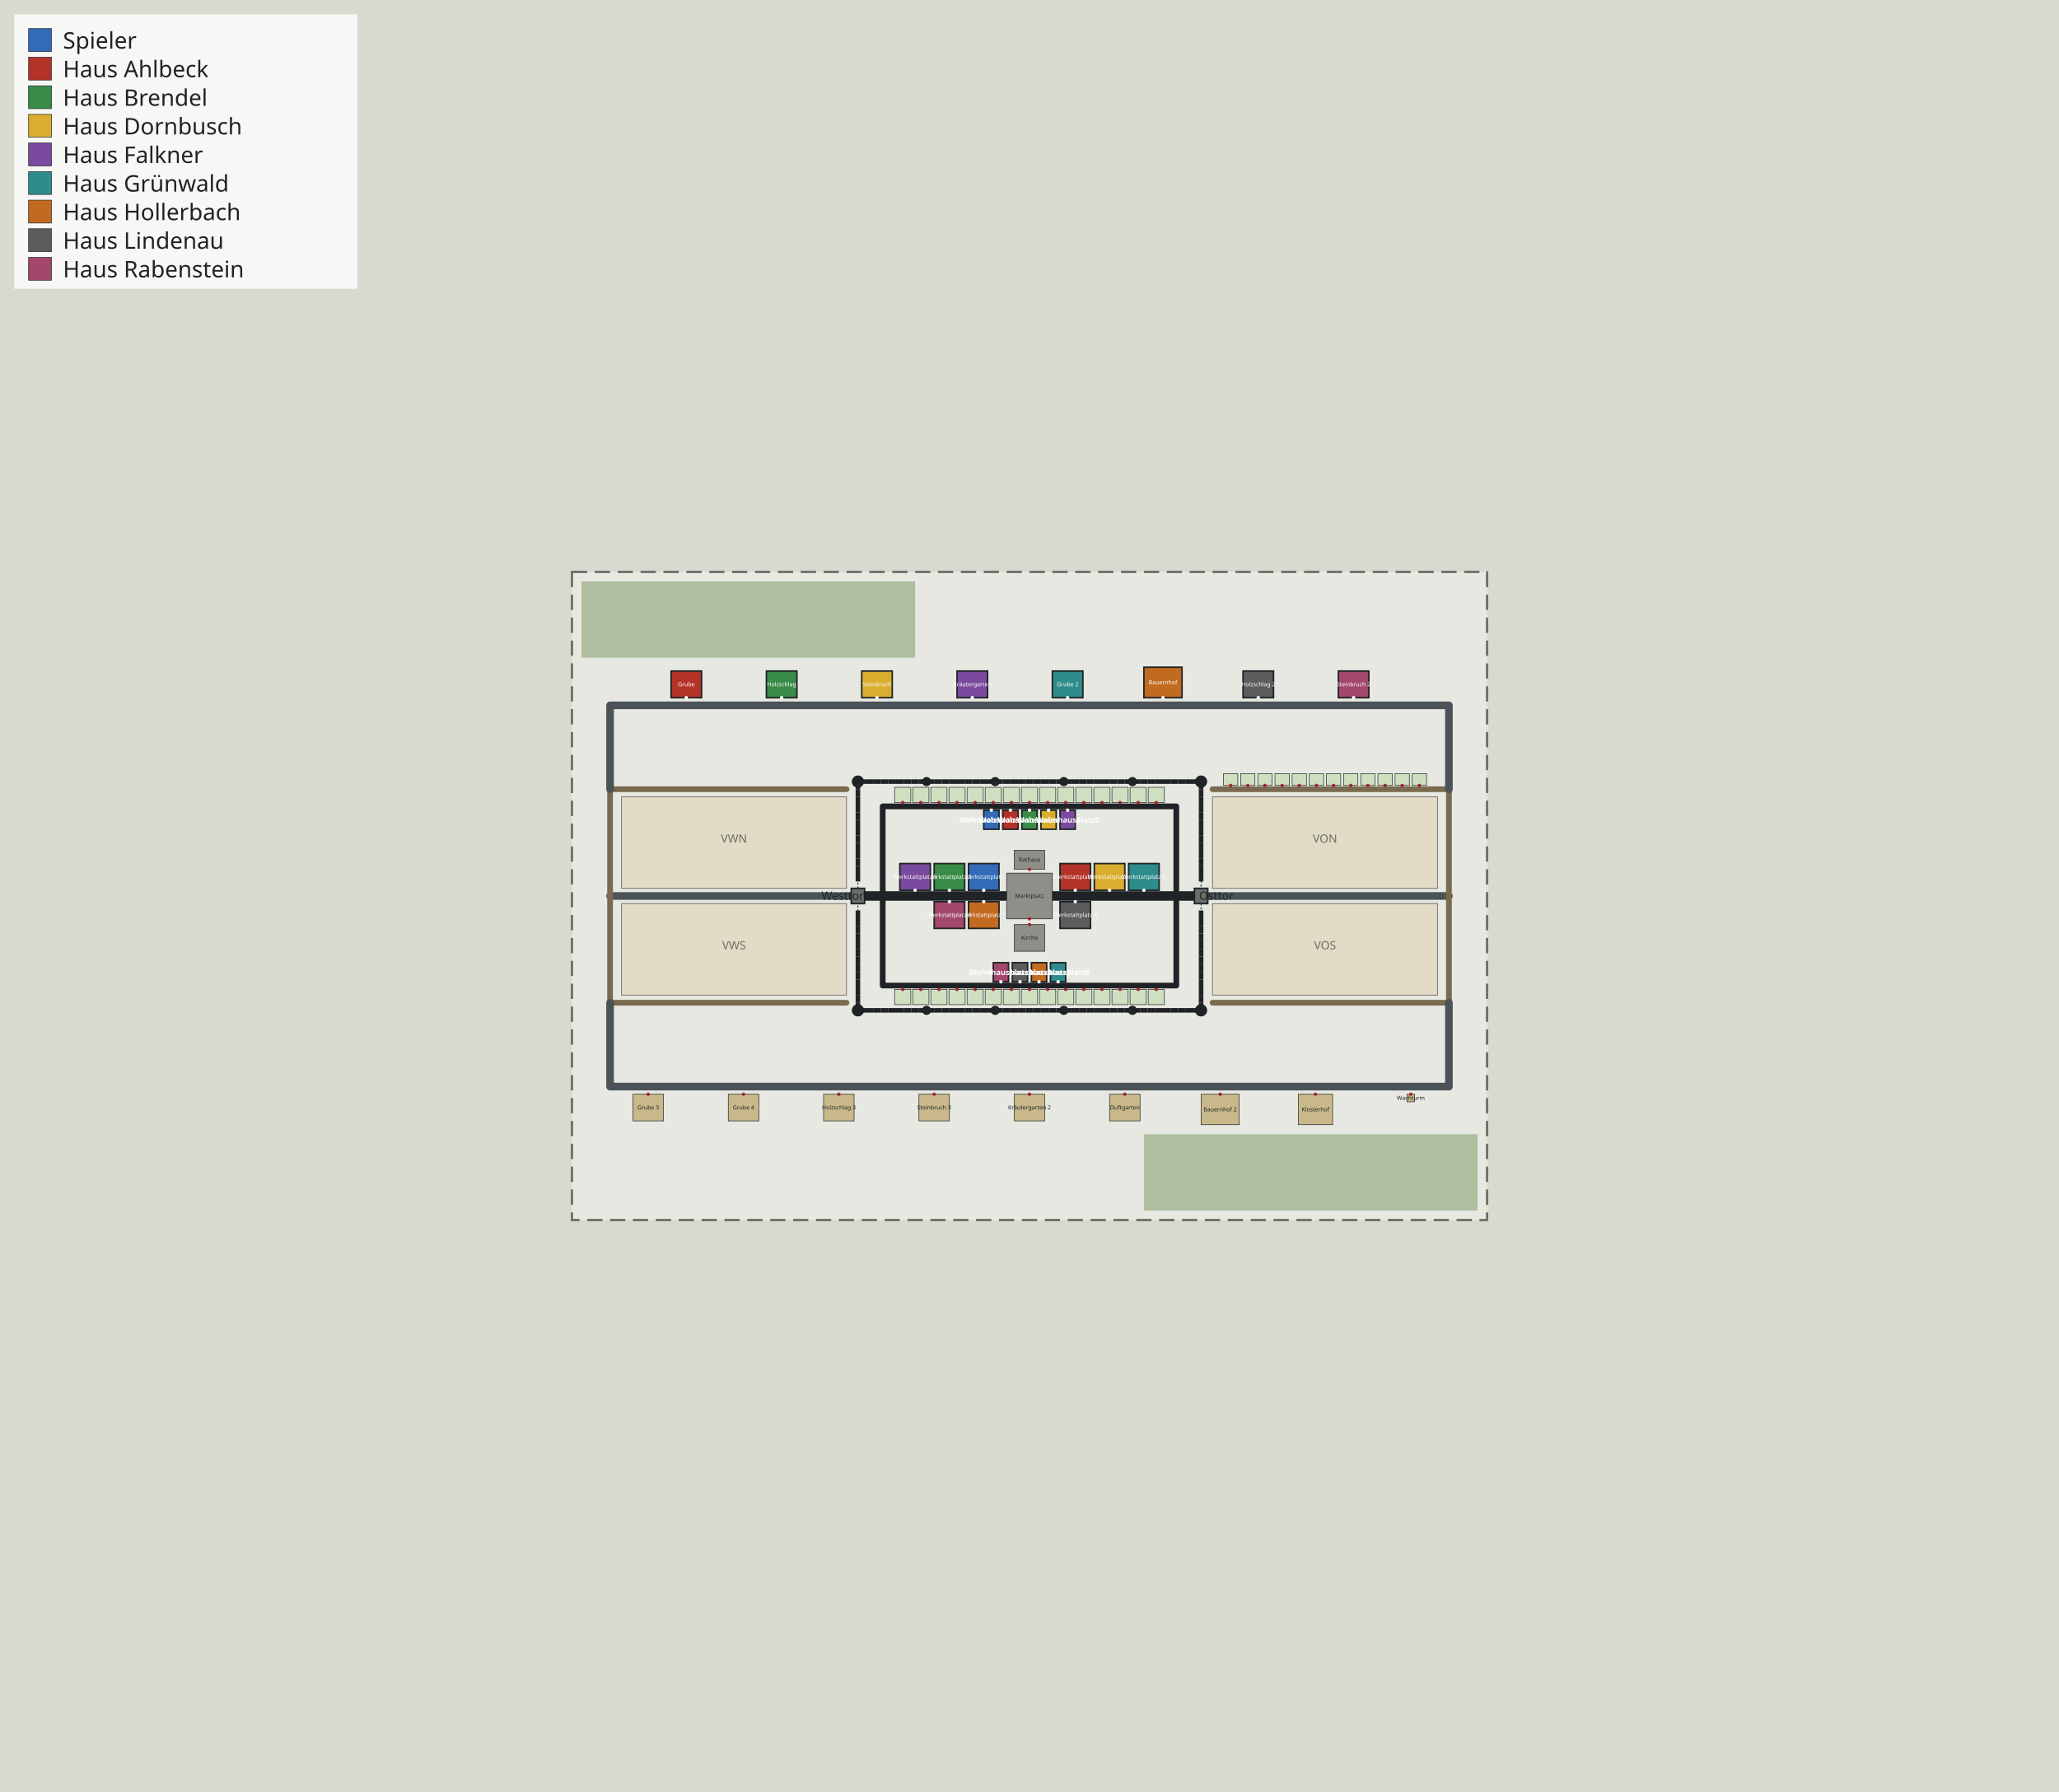
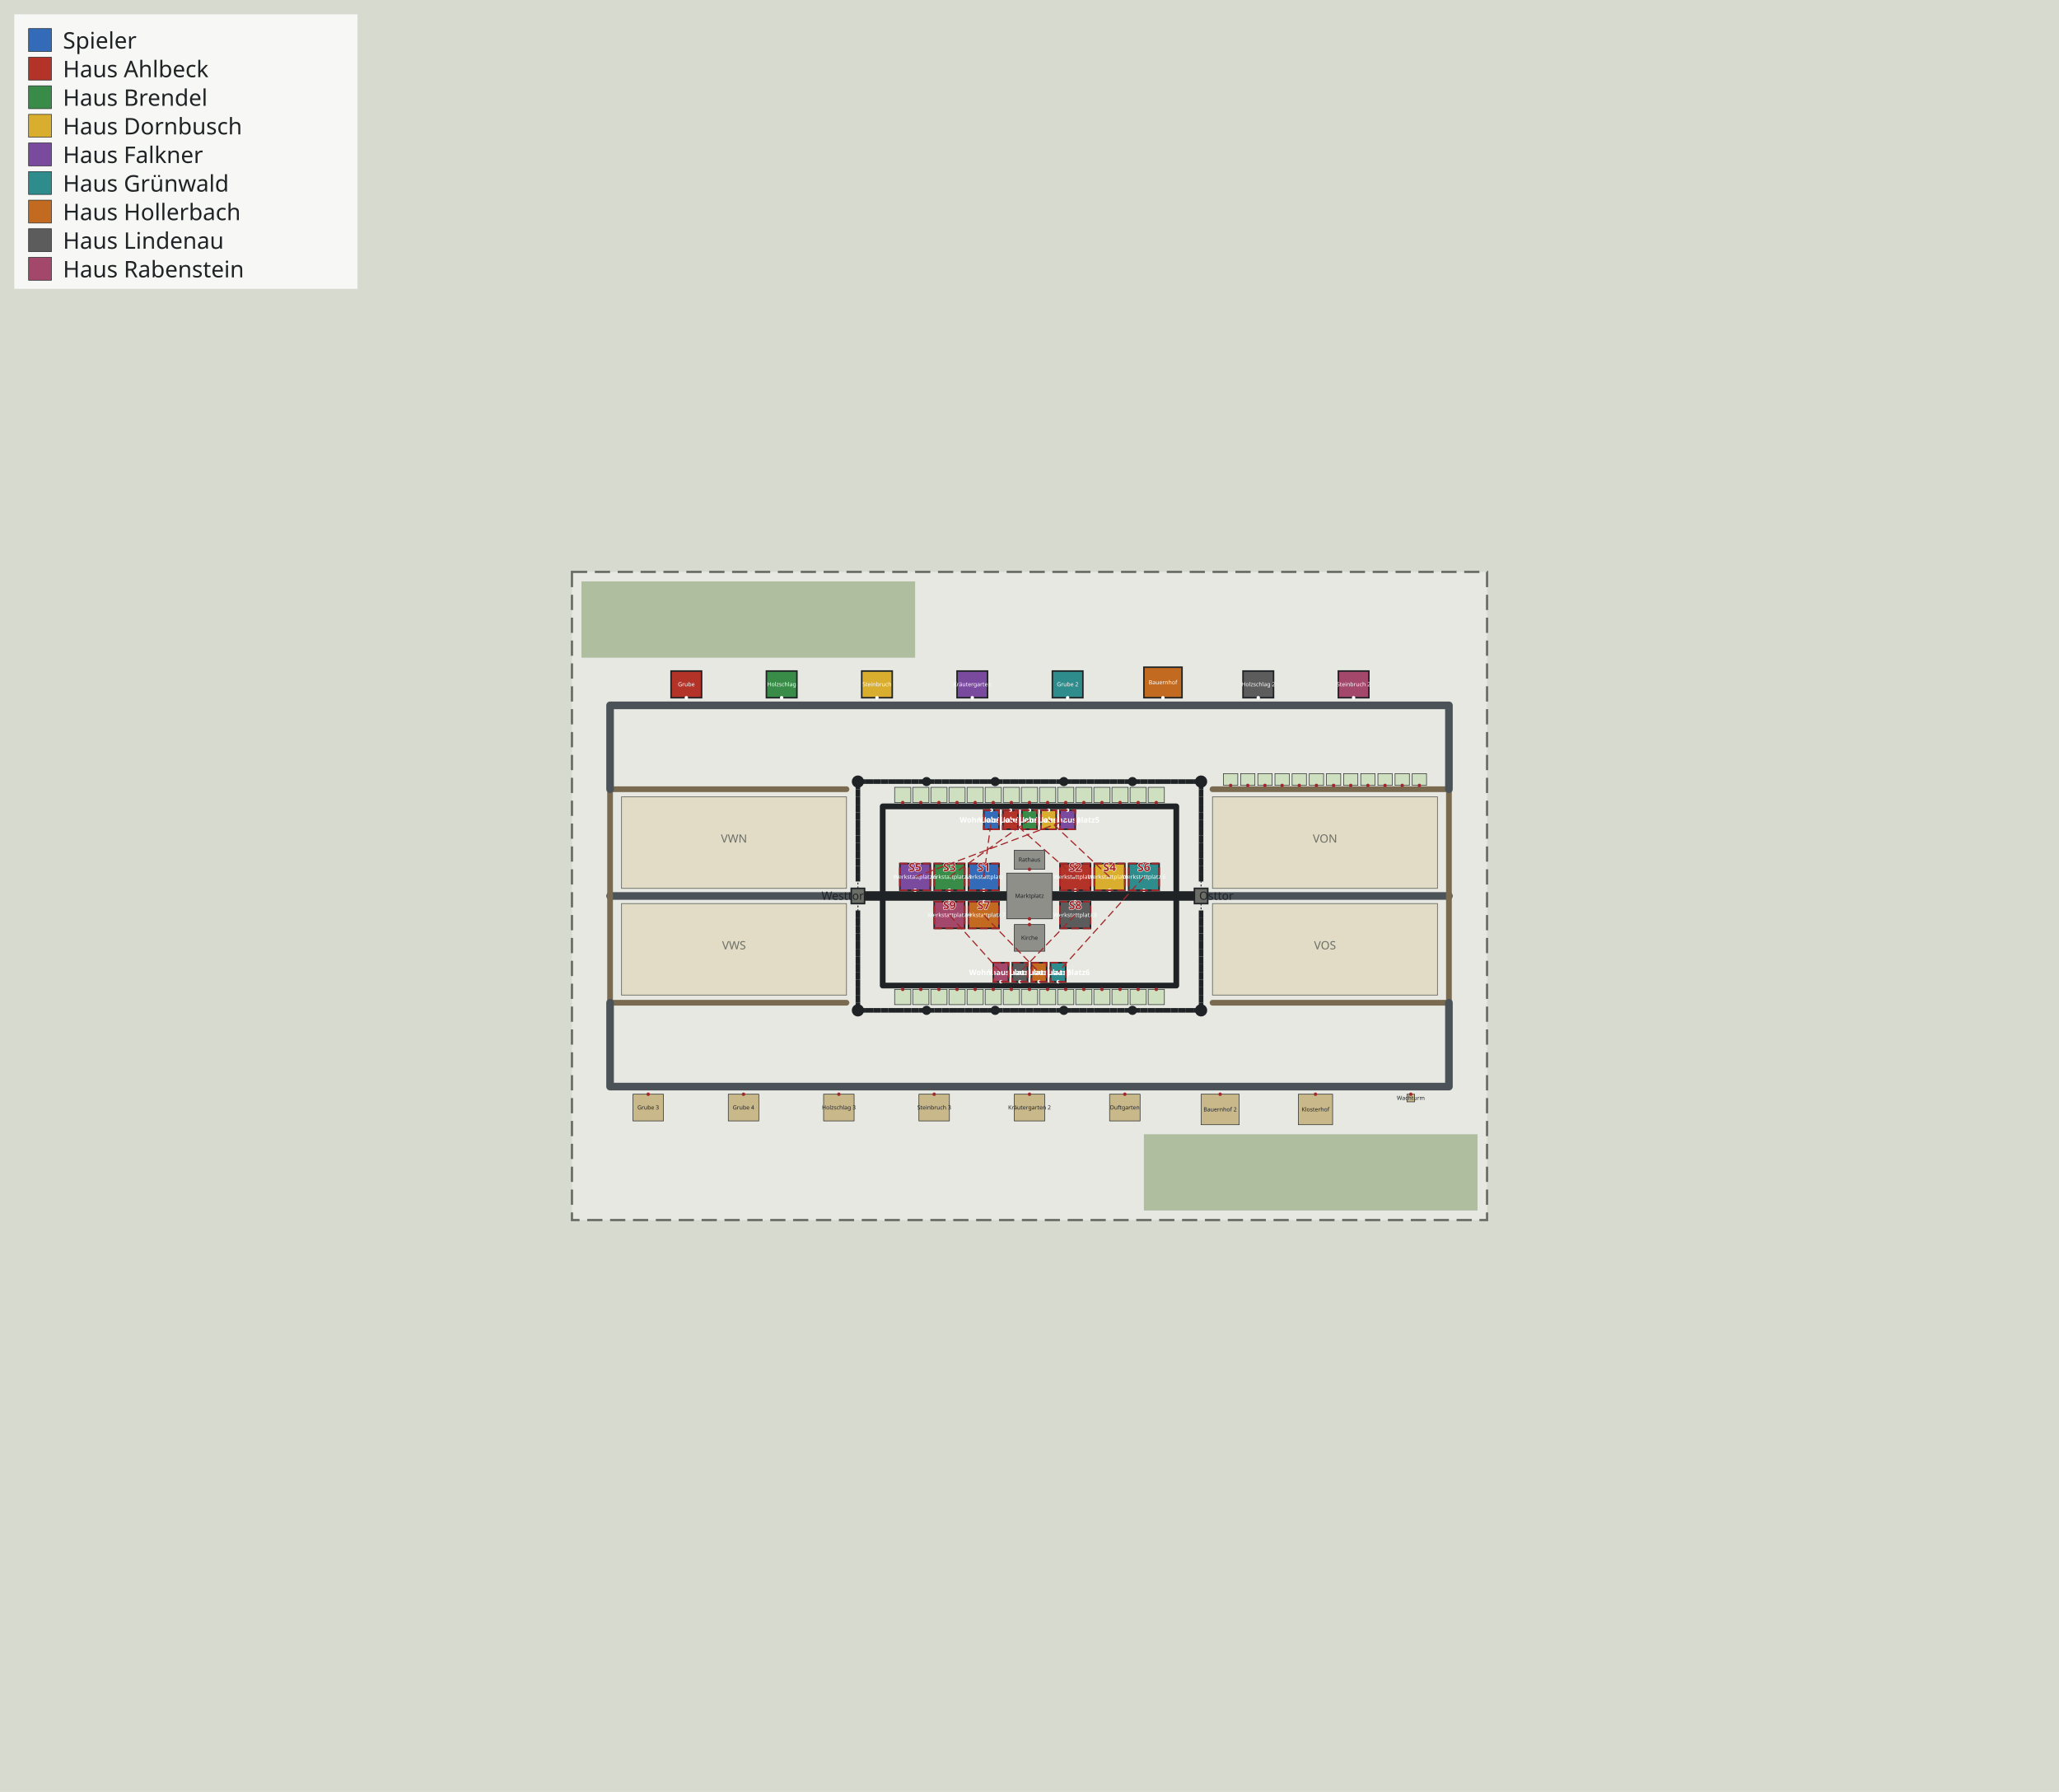
<svg xmlns="http://www.w3.org/2000/svg" viewBox="-540 -470 1080 940" font-family="sans-serif">
  <rect x="-540" y="-470" width="1080" height="940" fill="#D6DACF" />
  <rect x="-240" y="-170" width="480" height="340" fill="#E6E8E1" />
  <rect x="-12" y="-12" width="12" height="4" fill="#76736c" opacity="0.7" />
  <rect x="-12" y="-8" width="12" height="4" fill="#76736c" opacity="0.7" />
  <rect x="-12" y="-4" width="12" height="4" fill="#76736c" opacity="0.7" />
  <rect x="0" y="-12" width="12" height="4" fill="#76736c" opacity="0.7" />
  <rect x="0" y="-8" width="12" height="4" fill="#76736c" opacity="0.7" />
  <rect x="0" y="-4" width="12" height="4" fill="#76736c" opacity="0.7" />
  <rect x="-12" y="0" width="12" height="4" fill="#76736c" opacity="0.7" />
  <rect x="-12" y="4" width="12" height="4" fill="#76736c" opacity="0.7" />
  <rect x="-12" y="8" width="12" height="4" fill="#76736c" opacity="0.7" />
  <rect x="0" y="0" width="12" height="4" fill="#76736c" opacity="0.7" />
  <rect x="0" y="4" width="12" height="4" fill="#76736c" opacity="0.7" />
  <rect x="0" y="8" width="12" height="4" fill="#76736c" opacity="0.7" />
  <mask id="natur0">
    <rect x="-540" y="-470" width="1080" height="940" fill="#fff" />
  </mask>
  <polygon points="-235,-165 -60,-165 -60,-125 -235,-125" fill="#7F9B6A" opacity="0.55" mask="url(#natur0)" />
  <mask id="natur1">
    <rect x="-540" y="-470" width="1080" height="940" fill="#fff" />
  </mask>
  <polygon points="60,125 235,125 235,165 60,165" fill="#7F9B6A" opacity="0.55" mask="url(#natur1)" />
  <polygon points="96,-4 214,-4 214,-52 96,-52" fill="#E2DCC6" stroke="#6B6E66" stroke-width="0.4" />
  <polygon points="96,4 214,4 214,52 96,52" fill="#E2DCC6" stroke="#6B6E66" stroke-width="0.4" />
  <polygon points="-96,-4 -214,-4 -214,-52 -96,-52" fill="#E2DCC6" stroke="#6B6E66" stroke-width="0.4" />
  <polygon points="-96,4 -214,4 -214,52 -96,52" fill="#E2DCC6" stroke="#6B6E66" stroke-width="0.4" />
  <polyline points="-90,0 90,0" fill="none" stroke="#1F2326" stroke-width="5" stroke-linecap="round" stroke-linejoin="round" />
  <polyline points="-77,-47 77,-47 77,47 -77,47 -77,-47" fill="none" stroke="#1F2326" stroke-width="3" stroke-linecap="round" stroke-linejoin="round" />
  <polyline points="90,0 220,0" fill="none" stroke="#4B5258" stroke-width="4" stroke-linecap="round" stroke-linejoin="round" />
  <polyline points="-90,0 -220,0" fill="none" stroke="#4B5258" stroke-width="4" stroke-linecap="round" stroke-linejoin="round" />
  <polyline points="220,0 220,-56 96,-56" fill="none" stroke="#7A6A4F" stroke-width="3" stroke-linecap="round" stroke-linejoin="round" />
  <polyline points="220,0 220,56 96,56" fill="none" stroke="#7A6A4F" stroke-width="3" stroke-linecap="round" stroke-linejoin="round" />
  <polyline points="-220,0 -220,-56 -96,-56" fill="none" stroke="#7A6A4F" stroke-width="3" stroke-linecap="round" stroke-linejoin="round" />
  <polyline points="-220,0 -220,56 -96,56" fill="none" stroke="#7A6A4F" stroke-width="3" stroke-linecap="round" stroke-linejoin="round" />
  <polyline points="-220,-56 -220,-100 220,-100 220,-56" fill="none" stroke="#4B5258" stroke-width="4" stroke-linecap="round" stroke-linejoin="round" />
  <polyline points="-220,56 -220,100 220,100 220,56" fill="none" stroke="#4B5258" stroke-width="4" stroke-linecap="round" stroke-linejoin="round" />
  <polygon points="-90,-60 90,-60 90,60 -90,60" fill="none" stroke="#1F2326" stroke-width="0.5" stroke-dasharray="1 1" />
  <line x1="-86" y1="-60" x2="-90" y2="-60" stroke="#1F2326" stroke-width="2.4" />
  <line x1="-82" y1="-60" x2="-86" y2="-60" stroke="#1F2326" stroke-width="2.4" />
  <line x1="-78" y1="-60" x2="-82" y2="-60" stroke="#1F2326" stroke-width="2.4" />
  <line x1="-74" y1="-60" x2="-78" y2="-60" stroke="#1F2326" stroke-width="2.4" />
  <line x1="-70" y1="-60" x2="-74" y2="-60" stroke="#1F2326" stroke-width="2.4" />
  <line x1="-66" y1="-60" x2="-70" y2="-60" stroke="#1F2326" stroke-width="2.4" />
  <line x1="-62" y1="-60" x2="-66" y2="-60" stroke="#1F2326" stroke-width="2.4" />
  <line x1="-58" y1="-60" x2="-62" y2="-60" stroke="#1F2326" stroke-width="2.4" />
  <line x1="-54" y1="-60" x2="-58" y2="-60" stroke="#1F2326" stroke-width="2.4" />
  <line x1="-50" y1="-60" x2="-54" y2="-60" stroke="#1F2326" stroke-width="2.4" />
  <line x1="-46" y1="-60" x2="-50" y2="-60" stroke="#1F2326" stroke-width="2.4" />
  <line x1="-42" y1="-60" x2="-46" y2="-60" stroke="#1F2326" stroke-width="2.4" />
  <line x1="-38" y1="-60" x2="-42" y2="-60" stroke="#1F2326" stroke-width="2.4" />
  <line x1="-34" y1="-60" x2="-38" y2="-60" stroke="#1F2326" stroke-width="2.4" />
  <line x1="-30" y1="-60" x2="-34" y2="-60" stroke="#1F2326" stroke-width="2.4" />
  <line x1="-26" y1="-60" x2="-30" y2="-60" stroke="#1F2326" stroke-width="2.4" />
  <line x1="-22" y1="-60" x2="-26" y2="-60" stroke="#1F2326" stroke-width="2.4" />
  <line x1="-18" y1="-60" x2="-22" y2="-60" stroke="#1F2326" stroke-width="2.4" />
  <line x1="-14" y1="-60" x2="-18" y2="-60" stroke="#1F2326" stroke-width="2.4" />
  <line x1="-10" y1="-60" x2="-14" y2="-60" stroke="#1F2326" stroke-width="2.4" />
  <line x1="-6" y1="-60" x2="-10" y2="-60" stroke="#1F2326" stroke-width="2.4" />
  <line x1="-2" y1="-60" x2="-6" y2="-60" stroke="#1F2326" stroke-width="2.4" />
  <line x1="2" y1="-60" x2="-2" y2="-60" stroke="#1F2326" stroke-width="2.4" />
  <line x1="6" y1="-60" x2="2" y2="-60" stroke="#1F2326" stroke-width="2.4" />
  <line x1="10" y1="-60" x2="6" y2="-60" stroke="#1F2326" stroke-width="2.4" />
  <line x1="14" y1="-60" x2="10" y2="-60" stroke="#1F2326" stroke-width="2.4" />
  <line x1="18" y1="-60" x2="14" y2="-60" stroke="#1F2326" stroke-width="2.4" />
  <line x1="22" y1="-60" x2="18" y2="-60" stroke="#1F2326" stroke-width="2.4" />
  <line x1="26" y1="-60" x2="22" y2="-60" stroke="#1F2326" stroke-width="2.4" />
  <line x1="30" y1="-60" x2="26" y2="-60" stroke="#1F2326" stroke-width="2.4" />
  <line x1="34" y1="-60" x2="30" y2="-60" stroke="#1F2326" stroke-width="2.4" />
  <line x1="38" y1="-60" x2="34" y2="-60" stroke="#1F2326" stroke-width="2.4" />
  <line x1="42" y1="-60" x2="38" y2="-60" stroke="#1F2326" stroke-width="2.4" />
  <line x1="46" y1="-60" x2="42" y2="-60" stroke="#1F2326" stroke-width="2.4" />
  <line x1="50" y1="-60" x2="46" y2="-60" stroke="#1F2326" stroke-width="2.4" />
  <line x1="54" y1="-60" x2="50" y2="-60" stroke="#1F2326" stroke-width="2.4" />
  <line x1="58" y1="-60" x2="54" y2="-60" stroke="#1F2326" stroke-width="2.4" />
  <line x1="62" y1="-60" x2="58" y2="-60" stroke="#1F2326" stroke-width="2.4" />
  <line x1="66" y1="-60" x2="62" y2="-60" stroke="#1F2326" stroke-width="2.4" />
  <line x1="70" y1="-60" x2="66" y2="-60" stroke="#1F2326" stroke-width="2.4" />
  <line x1="74" y1="-60" x2="70" y2="-60" stroke="#1F2326" stroke-width="2.4" />
  <line x1="78" y1="-60" x2="74" y2="-60" stroke="#1F2326" stroke-width="2.4" />
  <line x1="82" y1="-60" x2="78" y2="-60" stroke="#1F2326" stroke-width="2.4" />
  <line x1="86" y1="-60" x2="82" y2="-60" stroke="#1F2326" stroke-width="2.4" />
  <line x1="90" y1="-60" x2="86" y2="-60" stroke="#1F2326" stroke-width="2.4" />
  <line x1="90" y1="-55.97" x2="90" y2="-60" stroke="#1F2326" stroke-width="2.4" />
  <line x1="90" y1="-51.94" x2="90" y2="-55.97" stroke="#1F2326" stroke-width="2.4" />
  <line x1="90" y1="-47.91" x2="90" y2="-51.94" stroke="#1F2326" stroke-width="2.4" />
  <line x1="90" y1="-43.88" x2="90" y2="-47.91" stroke="#1F2326" stroke-width="2.4" />
  <line x1="90" y1="-39.85" x2="90" y2="-43.88" stroke="#1F2326" stroke-width="2.4" />
  <line x1="90" y1="-35.82" x2="90" y2="-39.85" stroke="#1F2326" stroke-width="2.4" />
  <line x1="90" y1="-31.78" x2="90" y2="-35.82" stroke="#1F2326" stroke-width="2.4" />
  <line x1="90" y1="-27.75" x2="90" y2="-31.78" stroke="#1F2326" stroke-width="2.4" />
  <line x1="90" y1="-23.72" x2="90" y2="-27.75" stroke="#1F2326" stroke-width="2.4" />
  <line x1="90" y1="-19.69" x2="90" y2="-23.72" stroke="#1F2326" stroke-width="2.4" />
  <line x1="90" y1="-15.66" x2="90" y2="-19.69" stroke="#1F2326" stroke-width="2.4" />
  <line x1="90" y1="-11.63" x2="90" y2="-15.66" stroke="#1F2326" stroke-width="2.4" />
  <line x1="90" y1="-7.6" x2="90" y2="-11.63" stroke="#1F2326" stroke-width="2.4" />
  <line x1="90" y1="11.63" x2="90" y2="7.6" stroke="#1F2326" stroke-width="2.4" />
  <line x1="90" y1="15.66" x2="90" y2="11.63" stroke="#1F2326" stroke-width="2.4" />
  <line x1="90" y1="19.69" x2="90" y2="15.66" stroke="#1F2326" stroke-width="2.4" />
  <line x1="90" y1="23.72" x2="90" y2="19.69" stroke="#1F2326" stroke-width="2.4" />
  <line x1="90" y1="27.75" x2="90" y2="23.72" stroke="#1F2326" stroke-width="2.4" />
  <line x1="90" y1="31.78" x2="90" y2="27.75" stroke="#1F2326" stroke-width="2.4" />
  <line x1="90" y1="35.82" x2="90" y2="31.78" stroke="#1F2326" stroke-width="2.4" />
  <line x1="90" y1="39.85" x2="90" y2="35.82" stroke="#1F2326" stroke-width="2.4" />
  <line x1="90" y1="43.88" x2="90" y2="39.85" stroke="#1F2326" stroke-width="2.4" />
  <line x1="90" y1="47.91" x2="90" y2="43.88" stroke="#1F2326" stroke-width="2.4" />
  <line x1="90" y1="51.94" x2="90" y2="47.91" stroke="#1F2326" stroke-width="2.4" />
  <line x1="90" y1="55.97" x2="90" y2="51.94" stroke="#1F2326" stroke-width="2.4" />
  <line x1="90" y1="60" x2="90" y2="55.97" stroke="#1F2326" stroke-width="2.4" />
  <line x1="86" y1="60" x2="90" y2="60" stroke="#1F2326" stroke-width="2.4" />
  <line x1="82" y1="60" x2="86" y2="60" stroke="#1F2326" stroke-width="2.4" />
  <line x1="78" y1="60" x2="82" y2="60" stroke="#1F2326" stroke-width="2.4" />
  <line x1="74" y1="60" x2="78" y2="60" stroke="#1F2326" stroke-width="2.4" />
  <line x1="70" y1="60" x2="74" y2="60" stroke="#1F2326" stroke-width="2.4" />
  <line x1="66" y1="60" x2="70" y2="60" stroke="#1F2326" stroke-width="2.4" />
  <line x1="62" y1="60" x2="66" y2="60" stroke="#1F2326" stroke-width="2.4" />
  <line x1="58" y1="60" x2="62" y2="60" stroke="#1F2326" stroke-width="2.4" />
  <line x1="54" y1="60" x2="58" y2="60" stroke="#1F2326" stroke-width="2.4" />
  <line x1="50" y1="60" x2="54" y2="60" stroke="#1F2326" stroke-width="2.4" />
  <line x1="46" y1="60" x2="50" y2="60" stroke="#1F2326" stroke-width="2.4" />
  <line x1="42" y1="60" x2="46" y2="60" stroke="#1F2326" stroke-width="2.4" />
  <line x1="38" y1="60" x2="42" y2="60" stroke="#1F2326" stroke-width="2.4" />
  <line x1="34" y1="60" x2="38" y2="60" stroke="#1F2326" stroke-width="2.4" />
  <line x1="30" y1="60" x2="34" y2="60" stroke="#1F2326" stroke-width="2.4" />
  <line x1="26" y1="60" x2="30" y2="60" stroke="#1F2326" stroke-width="2.4" />
  <line x1="22" y1="60" x2="26" y2="60" stroke="#1F2326" stroke-width="2.4" />
  <line x1="18" y1="60" x2="22" y2="60" stroke="#1F2326" stroke-width="2.4" />
  <line x1="14" y1="60" x2="18" y2="60" stroke="#1F2326" stroke-width="2.4" />
  <line x1="10" y1="60" x2="14" y2="60" stroke="#1F2326" stroke-width="2.4" />
  <line x1="6" y1="60" x2="10" y2="60" stroke="#1F2326" stroke-width="2.4" />
  <line x1="2" y1="60" x2="6" y2="60" stroke="#1F2326" stroke-width="2.4" />
  <line x1="-2" y1="60" x2="2" y2="60" stroke="#1F2326" stroke-width="2.4" />
  <line x1="-6" y1="60" x2="-2" y2="60" stroke="#1F2326" stroke-width="2.4" />
  <line x1="-10" y1="60" x2="-6" y2="60" stroke="#1F2326" stroke-width="2.4" />
  <line x1="-14" y1="60" x2="-10" y2="60" stroke="#1F2326" stroke-width="2.4" />
  <line x1="-18" y1="60" x2="-14" y2="60" stroke="#1F2326" stroke-width="2.4" />
  <line x1="-22" y1="60" x2="-18" y2="60" stroke="#1F2326" stroke-width="2.4" />
  <line x1="-26" y1="60" x2="-22" y2="60" stroke="#1F2326" stroke-width="2.4" />
  <line x1="-30" y1="60" x2="-26" y2="60" stroke="#1F2326" stroke-width="2.4" />
  <line x1="-34" y1="60" x2="-30" y2="60" stroke="#1F2326" stroke-width="2.4" />
  <line x1="-38" y1="60" x2="-34" y2="60" stroke="#1F2326" stroke-width="2.4" />
  <line x1="-42" y1="60" x2="-38" y2="60" stroke="#1F2326" stroke-width="2.4" />
  <line x1="-46" y1="60" x2="-42" y2="60" stroke="#1F2326" stroke-width="2.4" />
  <line x1="-50" y1="60" x2="-46" y2="60" stroke="#1F2326" stroke-width="2.4" />
  <line x1="-54" y1="60" x2="-50" y2="60" stroke="#1F2326" stroke-width="2.4" />
  <line x1="-58" y1="60" x2="-54" y2="60" stroke="#1F2326" stroke-width="2.4" />
  <line x1="-62" y1="60" x2="-58" y2="60" stroke="#1F2326" stroke-width="2.4" />
  <line x1="-66" y1="60" x2="-62" y2="60" stroke="#1F2326" stroke-width="2.4" />
  <line x1="-70" y1="60" x2="-66" y2="60" stroke="#1F2326" stroke-width="2.4" />
  <line x1="-74" y1="60" x2="-70" y2="60" stroke="#1F2326" stroke-width="2.4" />
  <line x1="-78" y1="60" x2="-74" y2="60" stroke="#1F2326" stroke-width="2.4" />
  <line x1="-82" y1="60" x2="-78" y2="60" stroke="#1F2326" stroke-width="2.4" />
  <line x1="-86" y1="60" x2="-82" y2="60" stroke="#1F2326" stroke-width="2.4" />
  <line x1="-90" y1="60" x2="-86" y2="60" stroke="#1F2326" stroke-width="2.4" />
  <line x1="-90" y1="55.97" x2="-90" y2="60" stroke="#1F2326" stroke-width="2.4" />
  <line x1="-90" y1="51.94" x2="-90" y2="55.97" stroke="#1F2326" stroke-width="2.4" />
  <line x1="-90" y1="47.91" x2="-90" y2="51.94" stroke="#1F2326" stroke-width="2.4" />
  <line x1="-90" y1="43.88" x2="-90" y2="47.91" stroke="#1F2326" stroke-width="2.4" />
  <line x1="-90" y1="39.85" x2="-90" y2="43.88" stroke="#1F2326" stroke-width="2.4" />
  <line x1="-90" y1="35.82" x2="-90" y2="39.85" stroke="#1F2326" stroke-width="2.4" />
  <line x1="-90" y1="31.78" x2="-90" y2="35.82" stroke="#1F2326" stroke-width="2.4" />
  <line x1="-90" y1="27.75" x2="-90" y2="31.78" stroke="#1F2326" stroke-width="2.4" />
  <line x1="-90" y1="23.72" x2="-90" y2="27.75" stroke="#1F2326" stroke-width="2.4" />
  <line x1="-90" y1="19.69" x2="-90" y2="23.72" stroke="#1F2326" stroke-width="2.4" />
  <line x1="-90" y1="15.66" x2="-90" y2="19.69" stroke="#1F2326" stroke-width="2.4" />
  <line x1="-90" y1="11.63" x2="-90" y2="15.66" stroke="#1F2326" stroke-width="2.4" />
  <line x1="-90" y1="7.6" x2="-90" y2="11.63" stroke="#1F2326" stroke-width="2.4" />
  <line x1="-90" y1="-11.63" x2="-90" y2="-7.6" stroke="#1F2326" stroke-width="2.4" />
  <line x1="-90" y1="-15.66" x2="-90" y2="-11.63" stroke="#1F2326" stroke-width="2.4" />
  <line x1="-90" y1="-19.69" x2="-90" y2="-15.66" stroke="#1F2326" stroke-width="2.4" />
  <line x1="-90" y1="-23.72" x2="-90" y2="-19.69" stroke="#1F2326" stroke-width="2.4" />
  <line x1="-90" y1="-27.75" x2="-90" y2="-23.72" stroke="#1F2326" stroke-width="2.4" />
  <line x1="-90" y1="-31.78" x2="-90" y2="-27.75" stroke="#1F2326" stroke-width="2.4" />
  <line x1="-90" y1="-35.82" x2="-90" y2="-31.78" stroke="#1F2326" stroke-width="2.4" />
  <line x1="-90" y1="-39.85" x2="-90" y2="-35.82" stroke="#1F2326" stroke-width="2.4" />
  <line x1="-90" y1="-43.88" x2="-90" y2="-39.85" stroke="#1F2326" stroke-width="2.4" />
  <line x1="-90" y1="-47.91" x2="-90" y2="-43.88" stroke="#1F2326" stroke-width="2.4" />
  <line x1="-90" y1="-51.94" x2="-90" y2="-47.91" stroke="#1F2326" stroke-width="2.4" />
  <line x1="-90" y1="-55.97" x2="-90" y2="-51.94" stroke="#1F2326" stroke-width="2.4" />
  <line x1="-90" y1="-60" x2="-90" y2="-55.97" stroke="#1F2326" stroke-width="2.4" />
  <circle cx="-90" cy="-60" r="3.2" fill="#1F2326" />
  <circle cx="90" cy="-60" r="3.2" fill="#1F2326" />
  <circle cx="90" cy="60" r="3.2" fill="#1F2326" />
  <circle cx="-90" cy="60" r="3.2" fill="#1F2326" />
  <circle cx="-54" cy="-60" r="2.4" fill="#1F2326" />
  <circle cx="-18" cy="-60" r="2.4" fill="#1F2326" />
  <circle cx="18" cy="-60" r="2.4" fill="#1F2326" />
  <circle cx="54" cy="-60" r="2.4" fill="#1F2326" />
  <circle cx="54" cy="60" r="2.4" fill="#1F2326" />
  <circle cx="18" cy="60" r="2.4" fill="#1F2326" />
  <circle cx="-18" cy="60" r="2.4" fill="#1F2326" />
  <circle cx="-54" cy="60" r="2.4" fill="#1F2326" />
  <polygon points="86.5,4 86.5,-4 93.5,-4 93.5,4" fill="#6B6E66" stroke="#1F2326" stroke-width="0.8" />
  <text x="98" y="2" font-size="6" text-anchor="middle" fill="#1F2326">Osttor</text>
  <polygon points="-86.5,-4 -86.5,4 -93.5,4 -93.5,-4" fill="#6B6E66" stroke="#1F2326" stroke-width="0.8" />
  <text x="-98" y="2" font-size="6" text-anchor="middle" fill="#1F2326">Westtor</text>
  <polygon points="-12,-12 12,-12 12,12 -12,12" fill="#8E8F88" stroke="#1F2326" stroke-width="0.3" />
  <circle cx="0" cy="12" r="0.9" fill="#A3262A" />
  <text x="0" y="1" font-size="3" text-anchor="middle" fill="#1F2326">Marktplatz</text>
  <polygon points="-8,-24 8,-24 8,-14 -8,-14" fill="#8E8F88" stroke="#1F2326" stroke-width="0.3" />
  <circle cx="0" cy="-14" r="0.9" fill="#A3262A" />
  <text x="0" y="-18" font-size="3" text-anchor="middle" fill="#1F2326">Rathaus</text>
  <polygon points="8,29 -8,29 -8,15 8,15" fill="#8E8F88" stroke="#1F2326" stroke-width="0.3" />
  <circle cx="0" cy="15" r="0.9" fill="#A3262A" />
  <text x="0" y="23" font-size="3" text-anchor="middle" fill="#1F2326">Kirche</text>
  <polygon points="-32,-17 -16,-17 -16,-3 -32,-3" fill="#336bb8" stroke="#1F2326" stroke-width="0.8" />
  <circle cx="-24" cy="-3" r="0.9" fill="#fff" />
  <text x="-24" y="-9" font-size="3" text-anchor="middle" fill="#fff">Werkstattplatz</text>
  <polygon points="16,-17 32,-17 32,-3 16,-3" fill="#b33329" stroke="#1F2326" stroke-width="0.8" />
  <circle cx="24" cy="-3" r="0.9" fill="#fff" />
  <text x="24" y="-9" font-size="3" text-anchor="middle" fill="#fff">Werkstattplatz 2</text>
  <polygon points="-50,-17 -34,-17 -34,-3 -50,-3" fill="#388c47" stroke="#1F2326" stroke-width="0.8" />
  <circle cx="-42" cy="-3" r="0.9" fill="#fff" />
  <text x="-42" y="-9" font-size="3" text-anchor="middle" fill="#fff">Werkstattplatz 3</text>
  <polygon points="34,-17 50,-17 50,-3 34,-3" fill="#d9ad2e" stroke="#1F2326" stroke-width="0.8" />
  <circle cx="42" cy="-3" r="0.9" fill="#fff" />
  <text x="42" y="-9" font-size="3" text-anchor="middle" fill="#fff">Werkstattplatz 4</text>
  <polygon points="-68,-17 -52,-17 -52,-3 -68,-3" fill="#7a4a9e" stroke="#1F2326" stroke-width="0.8" />
  <circle cx="-60" cy="-3" r="0.9" fill="#fff" />
  <text x="-60" y="-9" font-size="3" text-anchor="middle" fill="#fff">Werkstattplatz 5</text>
  <polygon points="52,-17 68,-17 68,-3 52,-3" fill="#2e8c8c" stroke="#1F2326" stroke-width="0.8" />
  <circle cx="60" cy="-3" r="0.9" fill="#fff" />
  <text x="60" y="-9" font-size="3" text-anchor="middle" fill="#fff">Werkstattplatz 6</text>
  <polygon points="-16,17 -32,17 -32,3 -16,3" fill="#c26a1f" stroke="#1F2326" stroke-width="0.8" />
  <circle cx="-24" cy="3" r="0.9" fill="#fff" />
  <text x="-24" y="11" font-size="3" text-anchor="middle" fill="#fff">Werkstattplatz 7</text>
  <polygon points="32,17 16,17 16,3 32,3" fill="#5c5c5c" stroke="#1F2326" stroke-width="0.8" />
  <circle cx="24" cy="3" r="0.9" fill="#fff" />
  <text x="24" y="11" font-size="3" text-anchor="middle" fill="#fff">Werkstattplatz 8</text>
  <polygon points="-34,17 -50,17 -50,3 -34,3" fill="#a3476b" stroke="#1F2326" stroke-width="0.8" />
  <circle cx="-42" cy="3" r="0.9" fill="#fff" />
  <text x="-42" y="11" font-size="3" text-anchor="middle" fill="#fff">Werkstattplatz 9</text>
  <polygon points="-16,-35 -24,-35 -24,-45 -16,-45" fill="#336bb8" stroke="#1F2326" stroke-width="0.8" />
  <circle cx="-20" cy="-45" r="0.9" fill="#fff" />
  <text x="-20" y="-38.5" font-size="4" text-anchor="middle" fill="#fff" font-weight="bold">Wohnhausplatz1</text>
  <polygon points="-6,-35 -14,-35 -14,-45 -6,-45" fill="#b33329" stroke="#1F2326" stroke-width="0.8" />
  <circle cx="-10" cy="-45" r="0.9" fill="#fff" />
  <text x="-10" y="-38.5" font-size="4" text-anchor="middle" fill="#fff" font-weight="bold">Wohnhausplatz2</text>
  <polygon points="4,-35 -4,-35 -4,-45 4,-45" fill="#388c47" stroke="#1F2326" stroke-width="0.8" />
  <circle cx="0" cy="-45" r="0.9" fill="#fff" />
  <text x="0" y="-38.5" font-size="4" text-anchor="middle" fill="#fff" font-weight="bold">Wohnhausplatz3</text>
  <polygon points="14,-35 6,-35 6,-45 14,-45" fill="#d9ad2e" stroke="#1F2326" stroke-width="0.8" />
  <circle cx="10" cy="-45" r="0.9" fill="#fff" />
  <text x="10" y="-38.5" font-size="4" text-anchor="middle" fill="#fff" font-weight="bold">Wohnhausplatz4</text>
  <polygon points="24,-35 16,-35 16,-45 24,-45" fill="#7a4a9e" stroke="#1F2326" stroke-width="0.8" />
  <circle cx="20" cy="-45" r="0.9" fill="#fff" />
  <text x="20" y="-38.5" font-size="4" text-anchor="middle" fill="#fff" font-weight="bold">Wohnhausplatz5</text>
  <polygon points="11,35 19,35 19,45 11,45" fill="#2e8c8c" stroke="#1F2326" stroke-width="0.8" />
  <circle cx="15" cy="45" r="0.9" fill="#fff" />
  <text x="15" y="41.5" font-size="4" text-anchor="middle" fill="#fff" font-weight="bold">Wohnhausplatz6</text>
  <polygon points="1,35 9,35 9,45 1,45" fill="#c26a1f" stroke="#1F2326" stroke-width="0.8" />
  <circle cx="5" cy="45" r="0.9" fill="#fff" />
  <text x="5" y="41.5" font-size="4" text-anchor="middle" fill="#fff" font-weight="bold">Wohnhausplatz7</text>
  <polygon points="-9,35 -1,35 -1,45 -9,45" fill="#5c5c5c" stroke="#1F2326" stroke-width="0.8" />
  <circle cx="-5" cy="45" r="0.9" fill="#fff" />
  <text x="-5" y="41.5" font-size="4" text-anchor="middle" fill="#fff" font-weight="bold">Wohnhausplatz8</text>
  <polygon points="-19,35 -11,35 -11,45 -19,45" fill="#a3476b" stroke="#1F2326" stroke-width="0.8" />
  <circle cx="-15" cy="45" r="0.9" fill="#fff" />
  <text x="-15" y="41.5" font-size="4" text-anchor="middle" fill="#fff" font-weight="bold">Wohnhausplatz9</text>
  <polygon points="-70.75,-57 -62.25,-57 -62.25,-49 -70.75,-49" fill="#CFE0C0" stroke="#1F2326" stroke-width="0.3" />
  <circle cx="-66.5" cy="-49" r="0.9" fill="#A3262A" />
  <polygon points="-61.25,-57 -52.75,-57 -52.75,-49 -61.25,-49" fill="#CFE0C0" stroke="#1F2326" stroke-width="0.3" />
  <circle cx="-57" cy="-49" r="0.9" fill="#A3262A" />
  <polygon points="-51.75,-57 -43.25,-57 -43.25,-49 -51.75,-49" fill="#CFE0C0" stroke="#1F2326" stroke-width="0.3" />
  <circle cx="-47.5" cy="-49" r="0.9" fill="#A3262A" />
  <polygon points="-42.25,-57 -33.75,-57 -33.75,-49 -42.25,-49" fill="#CFE0C0" stroke="#1F2326" stroke-width="0.3" />
  <circle cx="-38" cy="-49" r="0.9" fill="#A3262A" />
  <polygon points="-32.75,-57 -24.25,-57 -24.25,-49 -32.75,-49" fill="#CFE0C0" stroke="#1F2326" stroke-width="0.3" />
  <circle cx="-28.5" cy="-49" r="0.9" fill="#A3262A" />
  <polygon points="-23.25,-57 -14.75,-57 -14.75,-49 -23.25,-49" fill="#CFE0C0" stroke="#1F2326" stroke-width="0.3" />
  <circle cx="-19" cy="-49" r="0.9" fill="#A3262A" />
  <polygon points="-13.75,-57 -5.25,-57 -5.25,-49 -13.75,-49" fill="#CFE0C0" stroke="#1F2326" stroke-width="0.3" />
  <circle cx="-9.5" cy="-49" r="0.9" fill="#A3262A" />
  <polygon points="-4.25,-57 4.25,-57 4.25,-49 -4.25,-49" fill="#CFE0C0" stroke="#1F2326" stroke-width="0.3" />
  <circle cx="0" cy="-49" r="0.9" fill="#A3262A" />
  <polygon points="5.25,-57 13.75,-57 13.75,-49 5.25,-49" fill="#CFE0C0" stroke="#1F2326" stroke-width="0.3" />
  <circle cx="9.5" cy="-49" r="0.9" fill="#A3262A" />
  <polygon points="14.75,-57 23.25,-57 23.25,-49 14.75,-49" fill="#CFE0C0" stroke="#1F2326" stroke-width="0.3" />
  <circle cx="19" cy="-49" r="0.9" fill="#A3262A" />
  <polygon points="24.25,-57 32.75,-57 32.75,-49 24.25,-49" fill="#CFE0C0" stroke="#1F2326" stroke-width="0.3" />
  <circle cx="28.5" cy="-49" r="0.9" fill="#A3262A" />
  <polygon points="33.75,-57 42.25,-57 42.25,-49 33.75,-49" fill="#CFE0C0" stroke="#1F2326" stroke-width="0.3" />
  <circle cx="38" cy="-49" r="0.9" fill="#A3262A" />
  <polygon points="43.25,-57 51.75,-57 51.75,-49 43.25,-49" fill="#CFE0C0" stroke="#1F2326" stroke-width="0.3" />
  <circle cx="47.5" cy="-49" r="0.9" fill="#A3262A" />
  <polygon points="52.75,-57 61.25,-57 61.25,-49 52.75,-49" fill="#CFE0C0" stroke="#1F2326" stroke-width="0.3" />
  <circle cx="57" cy="-49" r="0.9" fill="#A3262A" />
  <polygon points="62.25,-57 70.75,-57 70.75,-49 62.25,-49" fill="#CFE0C0" stroke="#1F2326" stroke-width="0.3" />
  <circle cx="66.5" cy="-49" r="0.9" fill="#A3262A" />
  <polygon points="70.75,57 62.25,57 62.25,49 70.75,49" fill="#CFE0C0" stroke="#1F2326" stroke-width="0.3" />
  <circle cx="66.5" cy="49" r="0.9" fill="#A3262A" />
  <polygon points="61.25,57 52.75,57 52.75,49 61.25,49" fill="#CFE0C0" stroke="#1F2326" stroke-width="0.3" />
  <circle cx="57" cy="49" r="0.9" fill="#A3262A" />
  <polygon points="51.75,57 43.25,57 43.25,49 51.75,49" fill="#CFE0C0" stroke="#1F2326" stroke-width="0.3" />
  <circle cx="47.5" cy="49" r="0.9" fill="#A3262A" />
  <polygon points="42.25,57 33.75,57 33.75,49 42.25,49" fill="#CFE0C0" stroke="#1F2326" stroke-width="0.3" />
  <circle cx="38" cy="49" r="0.9" fill="#A3262A" />
  <polygon points="32.75,57 24.25,57 24.25,49 32.75,49" fill="#CFE0C0" stroke="#1F2326" stroke-width="0.3" />
  <circle cx="28.5" cy="49" r="0.9" fill="#A3262A" />
  <polygon points="23.25,57 14.75,57 14.75,49 23.25,49" fill="#CFE0C0" stroke="#1F2326" stroke-width="0.3" />
  <circle cx="19" cy="49" r="0.9" fill="#A3262A" />
  <polygon points="13.75,57 5.25,57 5.25,49 13.75,49" fill="#CFE0C0" stroke="#1F2326" stroke-width="0.3" />
  <circle cx="9.5" cy="49" r="0.9" fill="#A3262A" />
  <polygon points="4.25,57 -4.25,57 -4.25,49 4.25,49" fill="#CFE0C0" stroke="#1F2326" stroke-width="0.3" />
  <circle cx="0" cy="49" r="0.9" fill="#A3262A" />
  <polygon points="-5.25,57 -13.75,57 -13.75,49 -5.25,49" fill="#CFE0C0" stroke="#1F2326" stroke-width="0.3" />
  <circle cx="-9.5" cy="49" r="0.9" fill="#A3262A" />
  <polygon points="-14.75,57 -23.25,57 -23.25,49 -14.75,49" fill="#CFE0C0" stroke="#1F2326" stroke-width="0.3" />
  <circle cx="-19" cy="49" r="0.9" fill="#A3262A" />
  <polygon points="-24.25,57 -32.75,57 -32.75,49 -24.25,49" fill="#CFE0C0" stroke="#1F2326" stroke-width="0.3" />
  <circle cx="-28.5" cy="49" r="0.9" fill="#A3262A" />
  <polygon points="-33.75,57 -42.25,57 -42.25,49 -33.75,49" fill="#CFE0C0" stroke="#1F2326" stroke-width="0.3" />
  <circle cx="-38" cy="49" r="0.9" fill="#A3262A" />
  <polygon points="-43.25,57 -51.75,57 -51.75,49 -43.25,49" fill="#CFE0C0" stroke="#1F2326" stroke-width="0.3" />
  <circle cx="-47.5" cy="49" r="0.9" fill="#A3262A" />
  <polygon points="-52.75,57 -61.25,57 -61.25,49 -52.75,49" fill="#CFE0C0" stroke="#1F2326" stroke-width="0.3" />
  <circle cx="-57" cy="49" r="0.9" fill="#A3262A" />
  <polygon points="-62.25,57 -70.75,57 -70.75,49 -62.25,49" fill="#CFE0C0" stroke="#1F2326" stroke-width="0.3" />
  <circle cx="-66.5" cy="49" r="0.9" fill="#A3262A" />
  <polygon points="200.75,-64.2 208.25,-64.2 208.25,-58 200.75,-58" fill="#CFE0C0" stroke="#1F2326" stroke-width="0.3" />
  <circle cx="204.5" cy="-58" r="0.9" fill="#A3262A" />
  <polygon points="191.75,-64.2 199.25,-64.2 199.25,-58 191.75,-58" fill="#CFE0C0" stroke="#1F2326" stroke-width="0.3" />
  <circle cx="195.5" cy="-58" r="0.9" fill="#A3262A" />
  <polygon points="182.75,-64.2 190.25,-64.2 190.25,-58 182.75,-58" fill="#CFE0C0" stroke="#1F2326" stroke-width="0.3" />
  <circle cx="186.5" cy="-58" r="0.9" fill="#A3262A" />
  <polygon points="173.75,-64.2 181.25,-64.2 181.25,-58 173.75,-58" fill="#CFE0C0" stroke="#1F2326" stroke-width="0.3" />
  <circle cx="177.5" cy="-58" r="0.9" fill="#A3262A" />
  <polygon points="164.75,-64.2 172.25,-64.2 172.25,-58 164.75,-58" fill="#CFE0C0" stroke="#1F2326" stroke-width="0.3" />
  <circle cx="168.5" cy="-58" r="0.9" fill="#A3262A" />
  <polygon points="155.75,-64.2 163.25,-64.2 163.25,-58 155.75,-58" fill="#CFE0C0" stroke="#1F2326" stroke-width="0.3" />
  <circle cx="159.5" cy="-58" r="0.9" fill="#A3262A" />
  <polygon points="146.75,-64.2 154.25,-64.2 154.25,-58 146.75,-58" fill="#CFE0C0" stroke="#1F2326" stroke-width="0.3" />
  <circle cx="150.5" cy="-58" r="0.9" fill="#A3262A" />
  <polygon points="137.75,-64.2 145.25,-64.2 145.25,-58 137.75,-58" fill="#CFE0C0" stroke="#1F2326" stroke-width="0.3" />
  <circle cx="141.5" cy="-58" r="0.9" fill="#A3262A" />
  <polygon points="128.75,-64.2 136.25,-64.2 136.25,-58 128.75,-58" fill="#CFE0C0" stroke="#1F2326" stroke-width="0.3" />
  <circle cx="132.5" cy="-58" r="0.9" fill="#A3262A" />
  <polygon points="119.75,-64.2 127.25,-64.2 127.25,-58 119.75,-58" fill="#CFE0C0" stroke="#1F2326" stroke-width="0.3" />
  <circle cx="123.5" cy="-58" r="0.9" fill="#A3262A" />
  <polygon points="110.75,-64.2 118.25,-64.2 118.25,-58 110.75,-58" fill="#CFE0C0" stroke="#1F2326" stroke-width="0.3" />
  <circle cx="114.5" cy="-58" r="0.9" fill="#A3262A" />
  <polygon points="101.75,-64.2 109.25,-64.2 109.25,-58 101.75,-58" fill="#CFE0C0" stroke="#1F2326" stroke-width="0.3" />
  <circle cx="105.5" cy="-58" r="0.9" fill="#A3262A" />
  <polygon points="-188,-118 -172,-118 -172,-104 -188,-104" fill="#b33329" stroke="#1F2326" stroke-width="0.8" />
  <circle cx="-180" cy="-104" r="0.9" fill="#fff" />
  <text x="-180" y="-110" font-size="3" text-anchor="middle" fill="#fff">Grube</text>
  <polygon points="-138,-118 -122,-118 -122,-104 -138,-104" fill="#388c47" stroke="#1F2326" stroke-width="0.8" />
  <circle cx="-130" cy="-104" r="0.9" fill="#fff" />
  <text x="-130" y="-110" font-size="3" text-anchor="middle" fill="#fff">Holzschlag</text>
  <polygon points="-88,-118 -72,-118 -72,-104 -88,-104" fill="#d9ad2e" stroke="#1F2326" stroke-width="0.8" />
  <circle cx="-80" cy="-104" r="0.9" fill="#fff" />
  <text x="-80" y="-110" font-size="3" text-anchor="middle" fill="#fff">Steinbruch</text>
  <polygon points="-38,-118 -22,-118 -22,-104 -38,-104" fill="#7a4a9e" stroke="#1F2326" stroke-width="0.8" />
  <circle cx="-30" cy="-104" r="0.9" fill="#fff" />
  <text x="-30" y="-110" font-size="3" text-anchor="middle" fill="#fff">Kräutergarten</text>
  <polygon points="12,-118 28,-118 28,-104 12,-104" fill="#2e8c8c" stroke="#1F2326" stroke-width="0.8" />
  <circle cx="20" cy="-104" r="0.9" fill="#fff" />
  <text x="20" y="-110" font-size="3" text-anchor="middle" fill="#fff">Grube 2</text>
  <polygon points="60,-120 80,-120 80,-104 60,-104" fill="#c26a1f" stroke="#1F2326" stroke-width="0.8" />
  <circle cx="70" cy="-104" r="0.9" fill="#fff" />
  <text x="70" y="-111" font-size="3" text-anchor="middle" fill="#fff">Bauernhof</text>
  <polygon points="112,-118 128,-118 128,-104 112,-104" fill="#5c5c5c" stroke="#1F2326" stroke-width="0.8" />
  <circle cx="120" cy="-104" r="0.9" fill="#fff" />
  <text x="120" y="-110" font-size="3" text-anchor="middle" fill="#fff">Holzschlag 2</text>
  <polygon points="162,-118 178,-118 178,-104 162,-104" fill="#a3476b" stroke="#1F2326" stroke-width="0.8" />
  <circle cx="170" cy="-104" r="0.9" fill="#fff" />
  <text x="170" y="-110" font-size="3" text-anchor="middle" fill="#fff">Steinbruch 2</text>
  <polygon points="-192,118 -208,118 -208,104 -192,104" fill="#C9B88A" stroke="#1F2326" stroke-width="0.3" />
  <circle cx="-200" cy="104" r="0.9" fill="#A3262A" />
  <text x="-200" y="112" font-size="3" text-anchor="middle" fill="#1F2326">Grube 3</text>
  <polygon points="-142,118 -158,118 -158,104 -142,104" fill="#C9B88A" stroke="#1F2326" stroke-width="0.3" />
  <circle cx="-150" cy="104" r="0.9" fill="#A3262A" />
  <text x="-150" y="112" font-size="3" text-anchor="middle" fill="#1F2326">Grube 4</text>
  <polygon points="-92,118 -108,118 -108,104 -92,104" fill="#C9B88A" stroke="#1F2326" stroke-width="0.3" />
  <circle cx="-100" cy="104" r="0.9" fill="#A3262A" />
  <text x="-100" y="112" font-size="3" text-anchor="middle" fill="#1F2326">Holzschlag 3</text>
  <polygon points="-42,118 -58,118 -58,104 -42,104" fill="#C9B88A" stroke="#1F2326" stroke-width="0.3" />
  <circle cx="-50" cy="104" r="0.9" fill="#A3262A" />
  <text x="-50" y="112" font-size="3" text-anchor="middle" fill="#1F2326">Steinbruch 3</text>
  <polygon points="8,118 -8,118 -8,104 8,104" fill="#C9B88A" stroke="#1F2326" stroke-width="0.3" />
  <circle cx="0" cy="104" r="0.9" fill="#A3262A" />
  <text x="0" y="112" font-size="3" text-anchor="middle" fill="#1F2326">Kräutergarten 2</text>
  <polygon points="58,118 42,118 42,104 58,104" fill="#C9B88A" stroke="#1F2326" stroke-width="0.3" />
  <circle cx="50" cy="104" r="0.9" fill="#A3262A" />
  <text x="50" y="112" font-size="3" text-anchor="middle" fill="#1F2326">Duftgarten</text>
  <polygon points="110,120 90,120 90,104 110,104" fill="#C9B88A" stroke="#1F2326" stroke-width="0.3" />
  <circle cx="100" cy="104" r="0.9" fill="#A3262A" />
  <text x="100" y="113" font-size="3" text-anchor="middle" fill="#1F2326">Bauernhof 2</text>
  <polygon points="159,120 141,120 141,104 159,104" fill="#C9B88A" stroke="#1F2326" stroke-width="0.3" />
  <circle cx="150" cy="104" r="0.9" fill="#A3262A" />
  <text x="150" y="113" font-size="3" text-anchor="middle" fill="#1F2326">Klosterhof</text>
  <polygon points="202,108 198,108 198,104 202,104" fill="#C9B88A" stroke="#1F2326" stroke-width="0.3" />
  <circle cx="200" cy="104" r="0.9" fill="#A3262A" />
  <text x="200" y="107" font-size="3" text-anchor="middle" fill="#1F2326">Wachturm</text>
+   <polygon points="-32,-17 -16,-17 -16,-3 -32,-3" fill="none" stroke="#A3262A" stroke-width="0.9" stroke-dasharray="4 2" stroke-linejoin="round" />
+   <polygon points="-16,-35 -24,-35 -24,-45 -16,-45" fill="none" stroke="#A3262A" stroke-width="0.9" stroke-dasharray="4 2" stroke-linejoin="round" />
+   <line x1="-24" y1="-10" x2="-20" y2="-40" stroke="#A3262A" stroke-width="0.6" stroke-dasharray="4 2" />
+   <text x="-24" y="-13" font-size="6" text-anchor="middle" fill="#A3262A" font-weight="bold" stroke="#fff" stroke-width="0.5" paint-order="stroke">S1</text>
+   <polygon points="16,-17 32,-17 32,-3 16,-3" fill="none" stroke="#A3262A" stroke-width="0.9" stroke-dasharray="4 2" stroke-linejoin="round" />
+   <polygon points="-6,-35 -14,-35 -14,-45 -6,-45" fill="none" stroke="#A3262A" stroke-width="0.9" stroke-dasharray="4 2" stroke-linejoin="round" />
+   <line x1="24" y1="-10" x2="-10" y2="-40" stroke="#A3262A" stroke-width="0.6" stroke-dasharray="4 2" />
+   <text x="24" y="-13" font-size="6" text-anchor="middle" fill="#A3262A" font-weight="bold" stroke="#fff" stroke-width="0.5" paint-order="stroke">S2</text>
+   <polygon points="-50,-17 -34,-17 -34,-3 -50,-3" fill="none" stroke="#A3262A" stroke-width="0.9" stroke-dasharray="4 2" stroke-linejoin="round" />
+   <polygon points="4,-35 -4,-35 -4,-45 4,-45" fill="none" stroke="#A3262A" stroke-width="0.9" stroke-dasharray="4 2" stroke-linejoin="round" />
+   <line x1="-42" y1="-10" x2="0" y2="-40" stroke="#A3262A" stroke-width="0.6" stroke-dasharray="4 2" />
+   <text x="-42" y="-13" font-size="6" text-anchor="middle" fill="#A3262A" font-weight="bold" stroke="#fff" stroke-width="0.5" paint-order="stroke">S3</text>
+   <polygon points="34,-17 50,-17 50,-3 34,-3" fill="none" stroke="#A3262A" stroke-width="0.9" stroke-dasharray="4 2" stroke-linejoin="round" />
+   <polygon points="14,-35 6,-35 6,-45 14,-45" fill="none" stroke="#A3262A" stroke-width="0.9" stroke-dasharray="4 2" stroke-linejoin="round" />
+   <line x1="42" y1="-10" x2="10" y2="-40" stroke="#A3262A" stroke-width="0.6" stroke-dasharray="4 2" />
+   <text x="42" y="-13" font-size="6" text-anchor="middle" fill="#A3262A" font-weight="bold" stroke="#fff" stroke-width="0.5" paint-order="stroke">S4</text>
+   <polygon points="-68,-17 -52,-17 -52,-3 -68,-3" fill="none" stroke="#A3262A" stroke-width="0.9" stroke-dasharray="4 2" stroke-linejoin="round" />
+   <polygon points="24,-35 16,-35 16,-45 24,-45" fill="none" stroke="#A3262A" stroke-width="0.9" stroke-dasharray="4 2" stroke-linejoin="round" />
+   <line x1="-60" y1="-10" x2="20" y2="-40" stroke="#A3262A" stroke-width="0.6" stroke-dasharray="4 2" />
+   <text x="-60" y="-13" font-size="6" text-anchor="middle" fill="#A3262A" font-weight="bold" stroke="#fff" stroke-width="0.5" paint-order="stroke">S5</text>
+   <polygon points="52,-17 68,-17 68,-3 52,-3" fill="none" stroke="#A3262A" stroke-width="0.9" stroke-dasharray="4 2" stroke-linejoin="round" />
+   <polygon points="11,35 19,35 19,45 11,45" fill="none" stroke="#A3262A" stroke-width="0.9" stroke-dasharray="4 2" stroke-linejoin="round" />
+   <line x1="60" y1="-10" x2="15" y2="40" stroke="#A3262A" stroke-width="0.6" stroke-dasharray="4 2" />
+   <text x="60" y="-13" font-size="6" text-anchor="middle" fill="#A3262A" font-weight="bold" stroke="#fff" stroke-width="0.5" paint-order="stroke">S6</text>
+   <polygon points="-16,17 -32,17 -32,3 -16,3" fill="none" stroke="#A3262A" stroke-width="0.9" stroke-dasharray="4 2" stroke-linejoin="round" />
+   <polygon points="1,35 9,35 9,45 1,45" fill="none" stroke="#A3262A" stroke-width="0.9" stroke-dasharray="4 2" stroke-linejoin="round" />
+   <line x1="-24" y1="10" x2="5" y2="40" stroke="#A3262A" stroke-width="0.6" stroke-dasharray="4 2" />
+   <text x="-24" y="7" font-size="6" text-anchor="middle" fill="#A3262A" font-weight="bold" stroke="#fff" stroke-width="0.5" paint-order="stroke">S7</text>
+   <polygon points="32,17 16,17 16,3 32,3" fill="none" stroke="#A3262A" stroke-width="0.9" stroke-dasharray="4 2" stroke-linejoin="round" />
+   <polygon points="-9,35 -1,35 -1,45 -9,45" fill="none" stroke="#A3262A" stroke-width="0.9" stroke-dasharray="4 2" stroke-linejoin="round" />
+   <line x1="24" y1="10" x2="-5" y2="40" stroke="#A3262A" stroke-width="0.6" stroke-dasharray="4 2" />
+   <text x="24" y="7" font-size="6" text-anchor="middle" fill="#A3262A" font-weight="bold" stroke="#fff" stroke-width="0.5" paint-order="stroke">S8</text>
+   <polygon points="-34,17 -50,17 -50,3 -34,3" fill="none" stroke="#A3262A" stroke-width="0.9" stroke-dasharray="4 2" stroke-linejoin="round" />
+   <polygon points="-19,35 -11,35 -11,45 -19,45" fill="none" stroke="#A3262A" stroke-width="0.9" stroke-dasharray="4 2" stroke-linejoin="round" />
+   <line x1="-42" y1="10" x2="-15" y2="40" stroke="#A3262A" stroke-width="0.6" stroke-dasharray="4 2" />
+   <text x="-42" y="7" font-size="6" text-anchor="middle" fill="#A3262A" font-weight="bold" stroke="#fff" stroke-width="0.5" paint-order="stroke">S9</text>
  <text x="155" y="-28" font-size="6" text-anchor="middle" fill="#6B6E66">VON</text>
  <text x="155" y="28" font-size="6" text-anchor="middle" fill="#6B6E66">VOS</text>
  <text x="-155" y="-28" font-size="6" text-anchor="middle" fill="#6B6E66">VWN</text>
  <text x="-155" y="28" font-size="6" text-anchor="middle" fill="#6B6E66">VWS</text>
  <rect x="-240" y="-170" width="480" height="340" fill="none" stroke="#6B6E66" stroke-width="1.2" stroke-dasharray="8 4" />
  <rect x="-532.5" y="-462.5" width="180" height="144" fill="#fff" opacity="0.8" />
  <rect x="-525" y="-455" width="12" height="12" fill="#336bb8" stroke="#1F2326" stroke-width="0.3" />
  <text x="-507" y="-444.5" font-size="12" fill="#1F2326">Spieler</text>
  <rect x="-525" y="-440" width="12" height="12" fill="#b33329" stroke="#1F2326" stroke-width="0.3" />
  <text x="-507" y="-429.5" font-size="12" fill="#1F2326">Haus Ahlbeck</text>
  <rect x="-525" y="-425" width="12" height="12" fill="#388c47" stroke="#1F2326" stroke-width="0.3" />
  <text x="-507" y="-414.5" font-size="12" fill="#1F2326">Haus Brendel</text>
  <rect x="-525" y="-410" width="12" height="12" fill="#d9ad2e" stroke="#1F2326" stroke-width="0.3" />
  <text x="-507" y="-399.5" font-size="12" fill="#1F2326">Haus Dornbusch</text>
  <rect x="-525" y="-395" width="12" height="12" fill="#7a4a9e" stroke="#1F2326" stroke-width="0.3" />
  <text x="-507" y="-384.5" font-size="12" fill="#1F2326">Haus Falkner</text>
  <rect x="-525" y="-380" width="12" height="12" fill="#2e8c8c" stroke="#1F2326" stroke-width="0.3" />
  <text x="-507" y="-369.5" font-size="12" fill="#1F2326">Haus Grünwald</text>
  <rect x="-525" y="-365" width="12" height="12" fill="#c26a1f" stroke="#1F2326" stroke-width="0.3" />
  <text x="-507" y="-354.5" font-size="12" fill="#1F2326">Haus Hollerbach</text>
  <rect x="-525" y="-350" width="12" height="12" fill="#5c5c5c" stroke="#1F2326" stroke-width="0.3" />
  <text x="-507" y="-339.5" font-size="12" fill="#1F2326">Haus Lindenau</text>
  <rect x="-525" y="-335" width="12" height="12" fill="#a3476b" stroke="#1F2326" stroke-width="0.3" />
  <text x="-507" y="-324.5" font-size="12" fill="#1F2326">Haus Rabenstein</text>
</svg>
